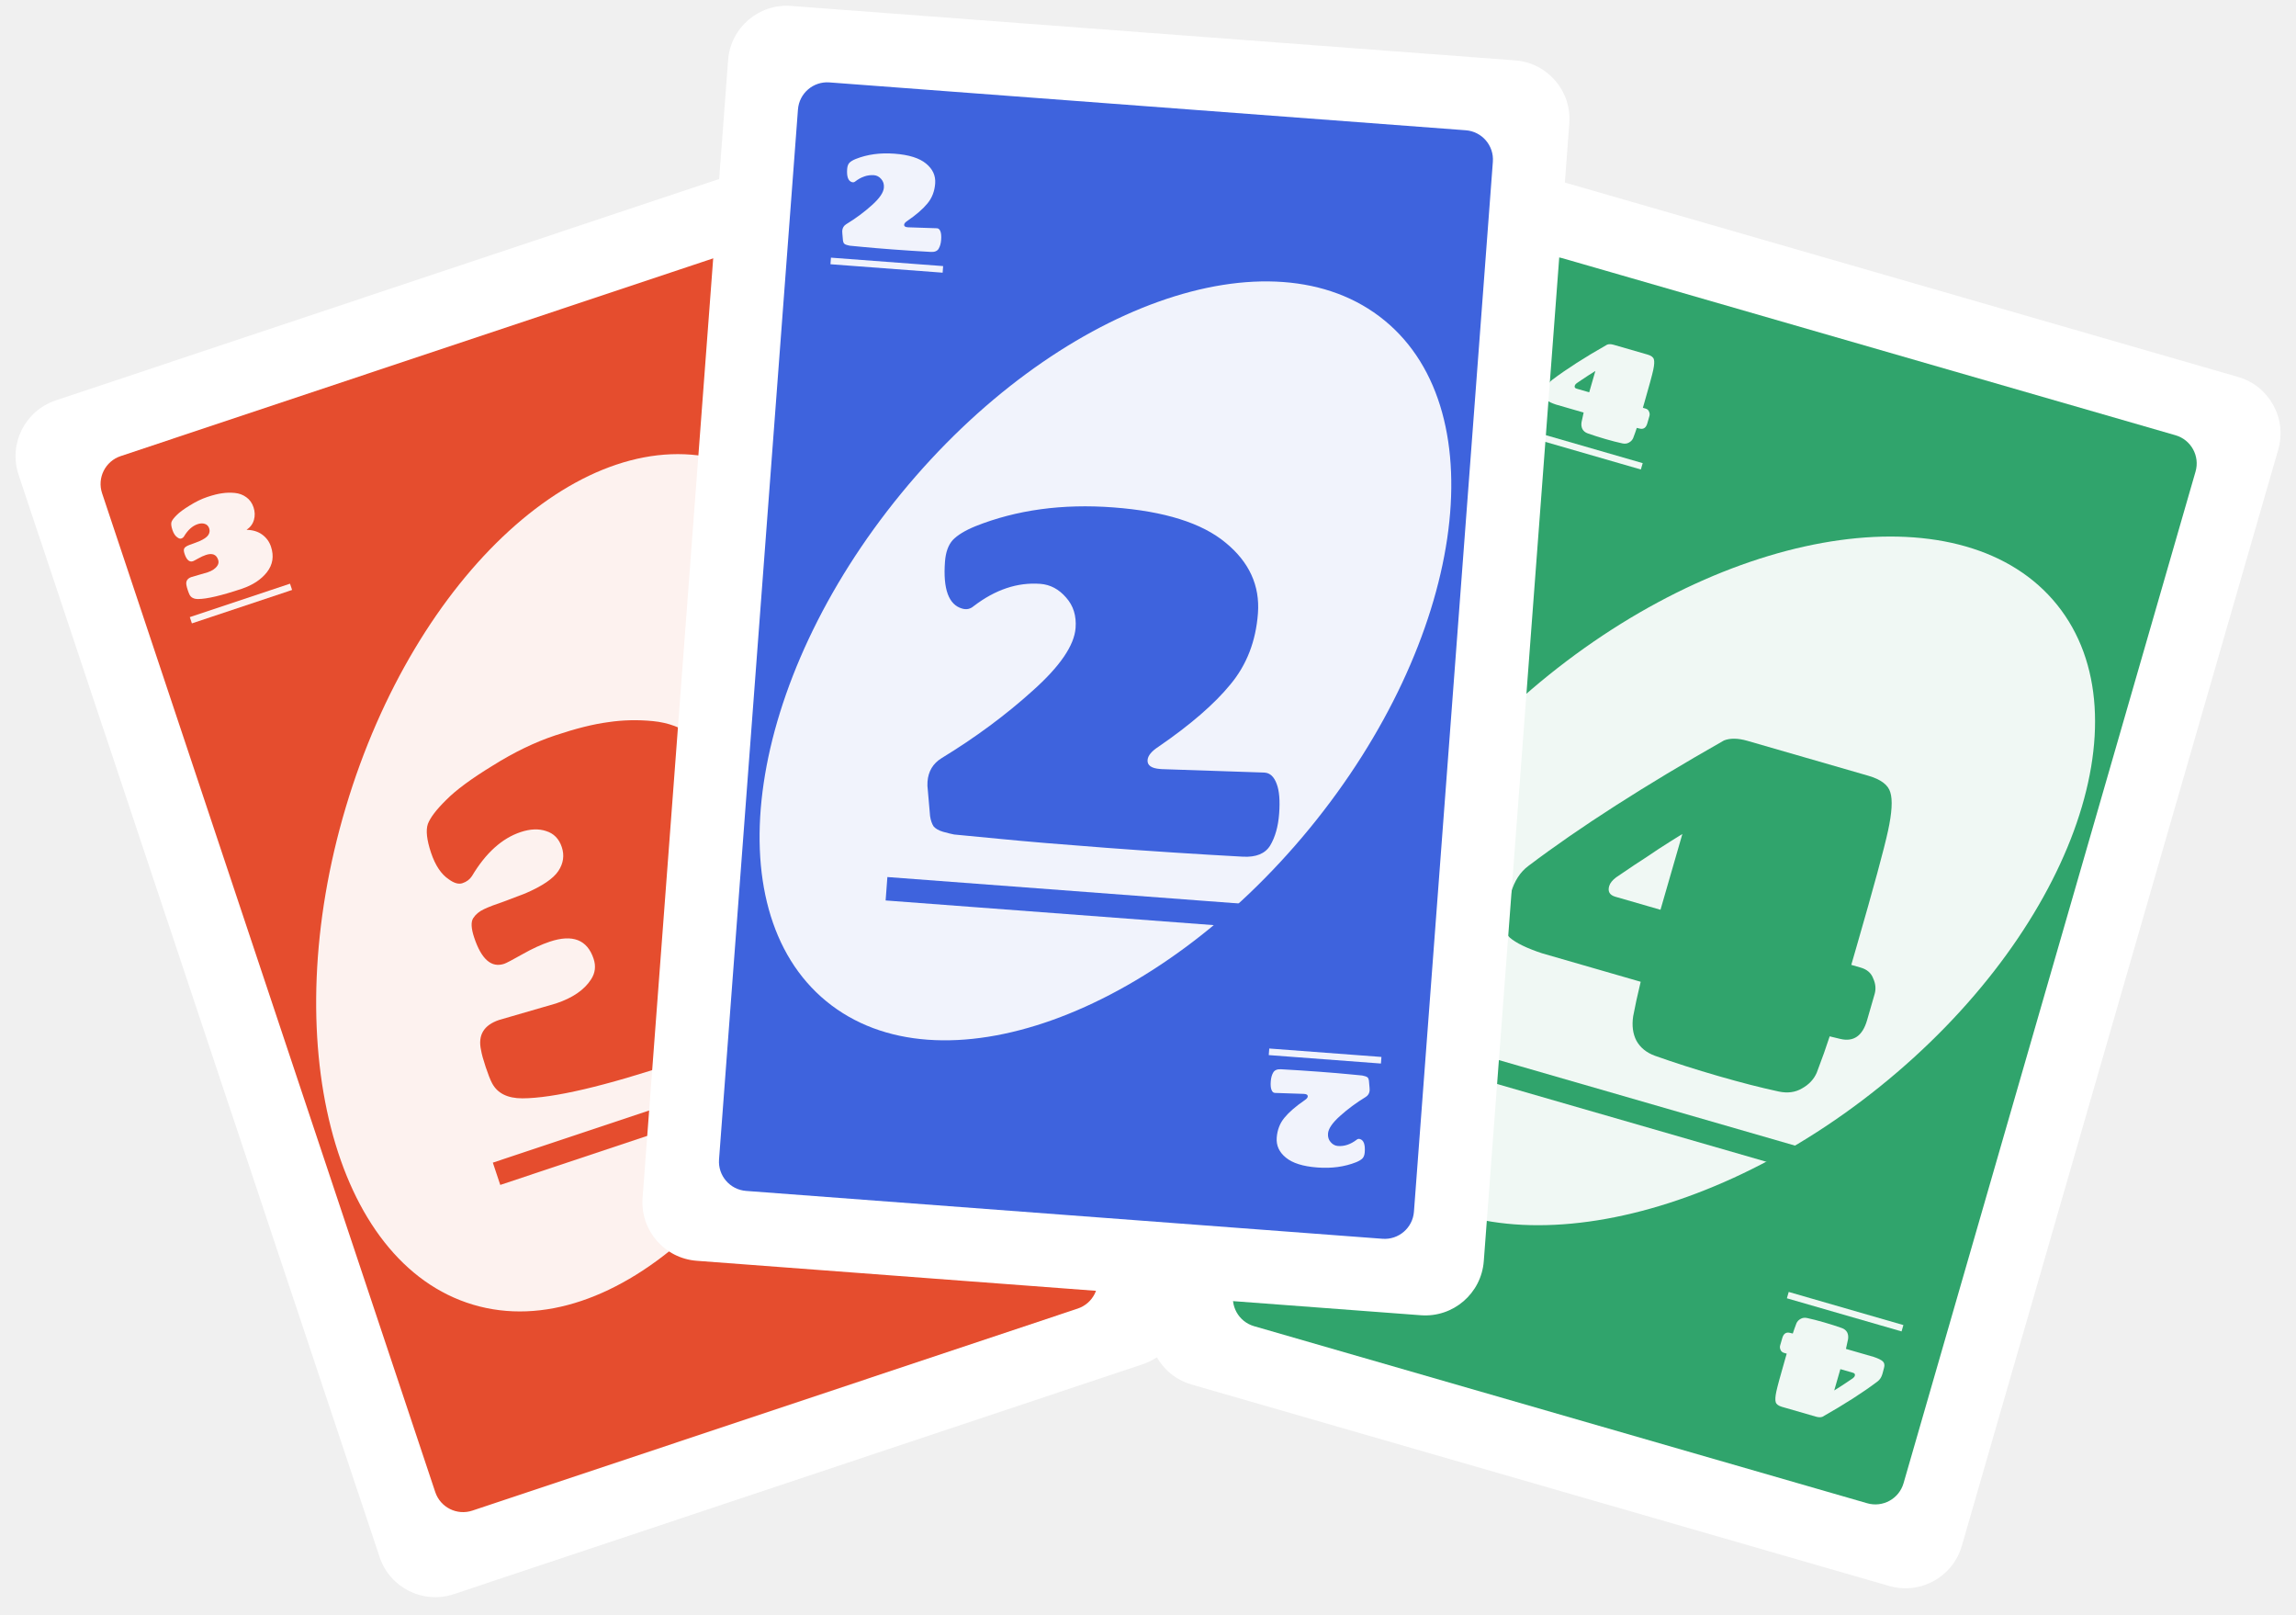
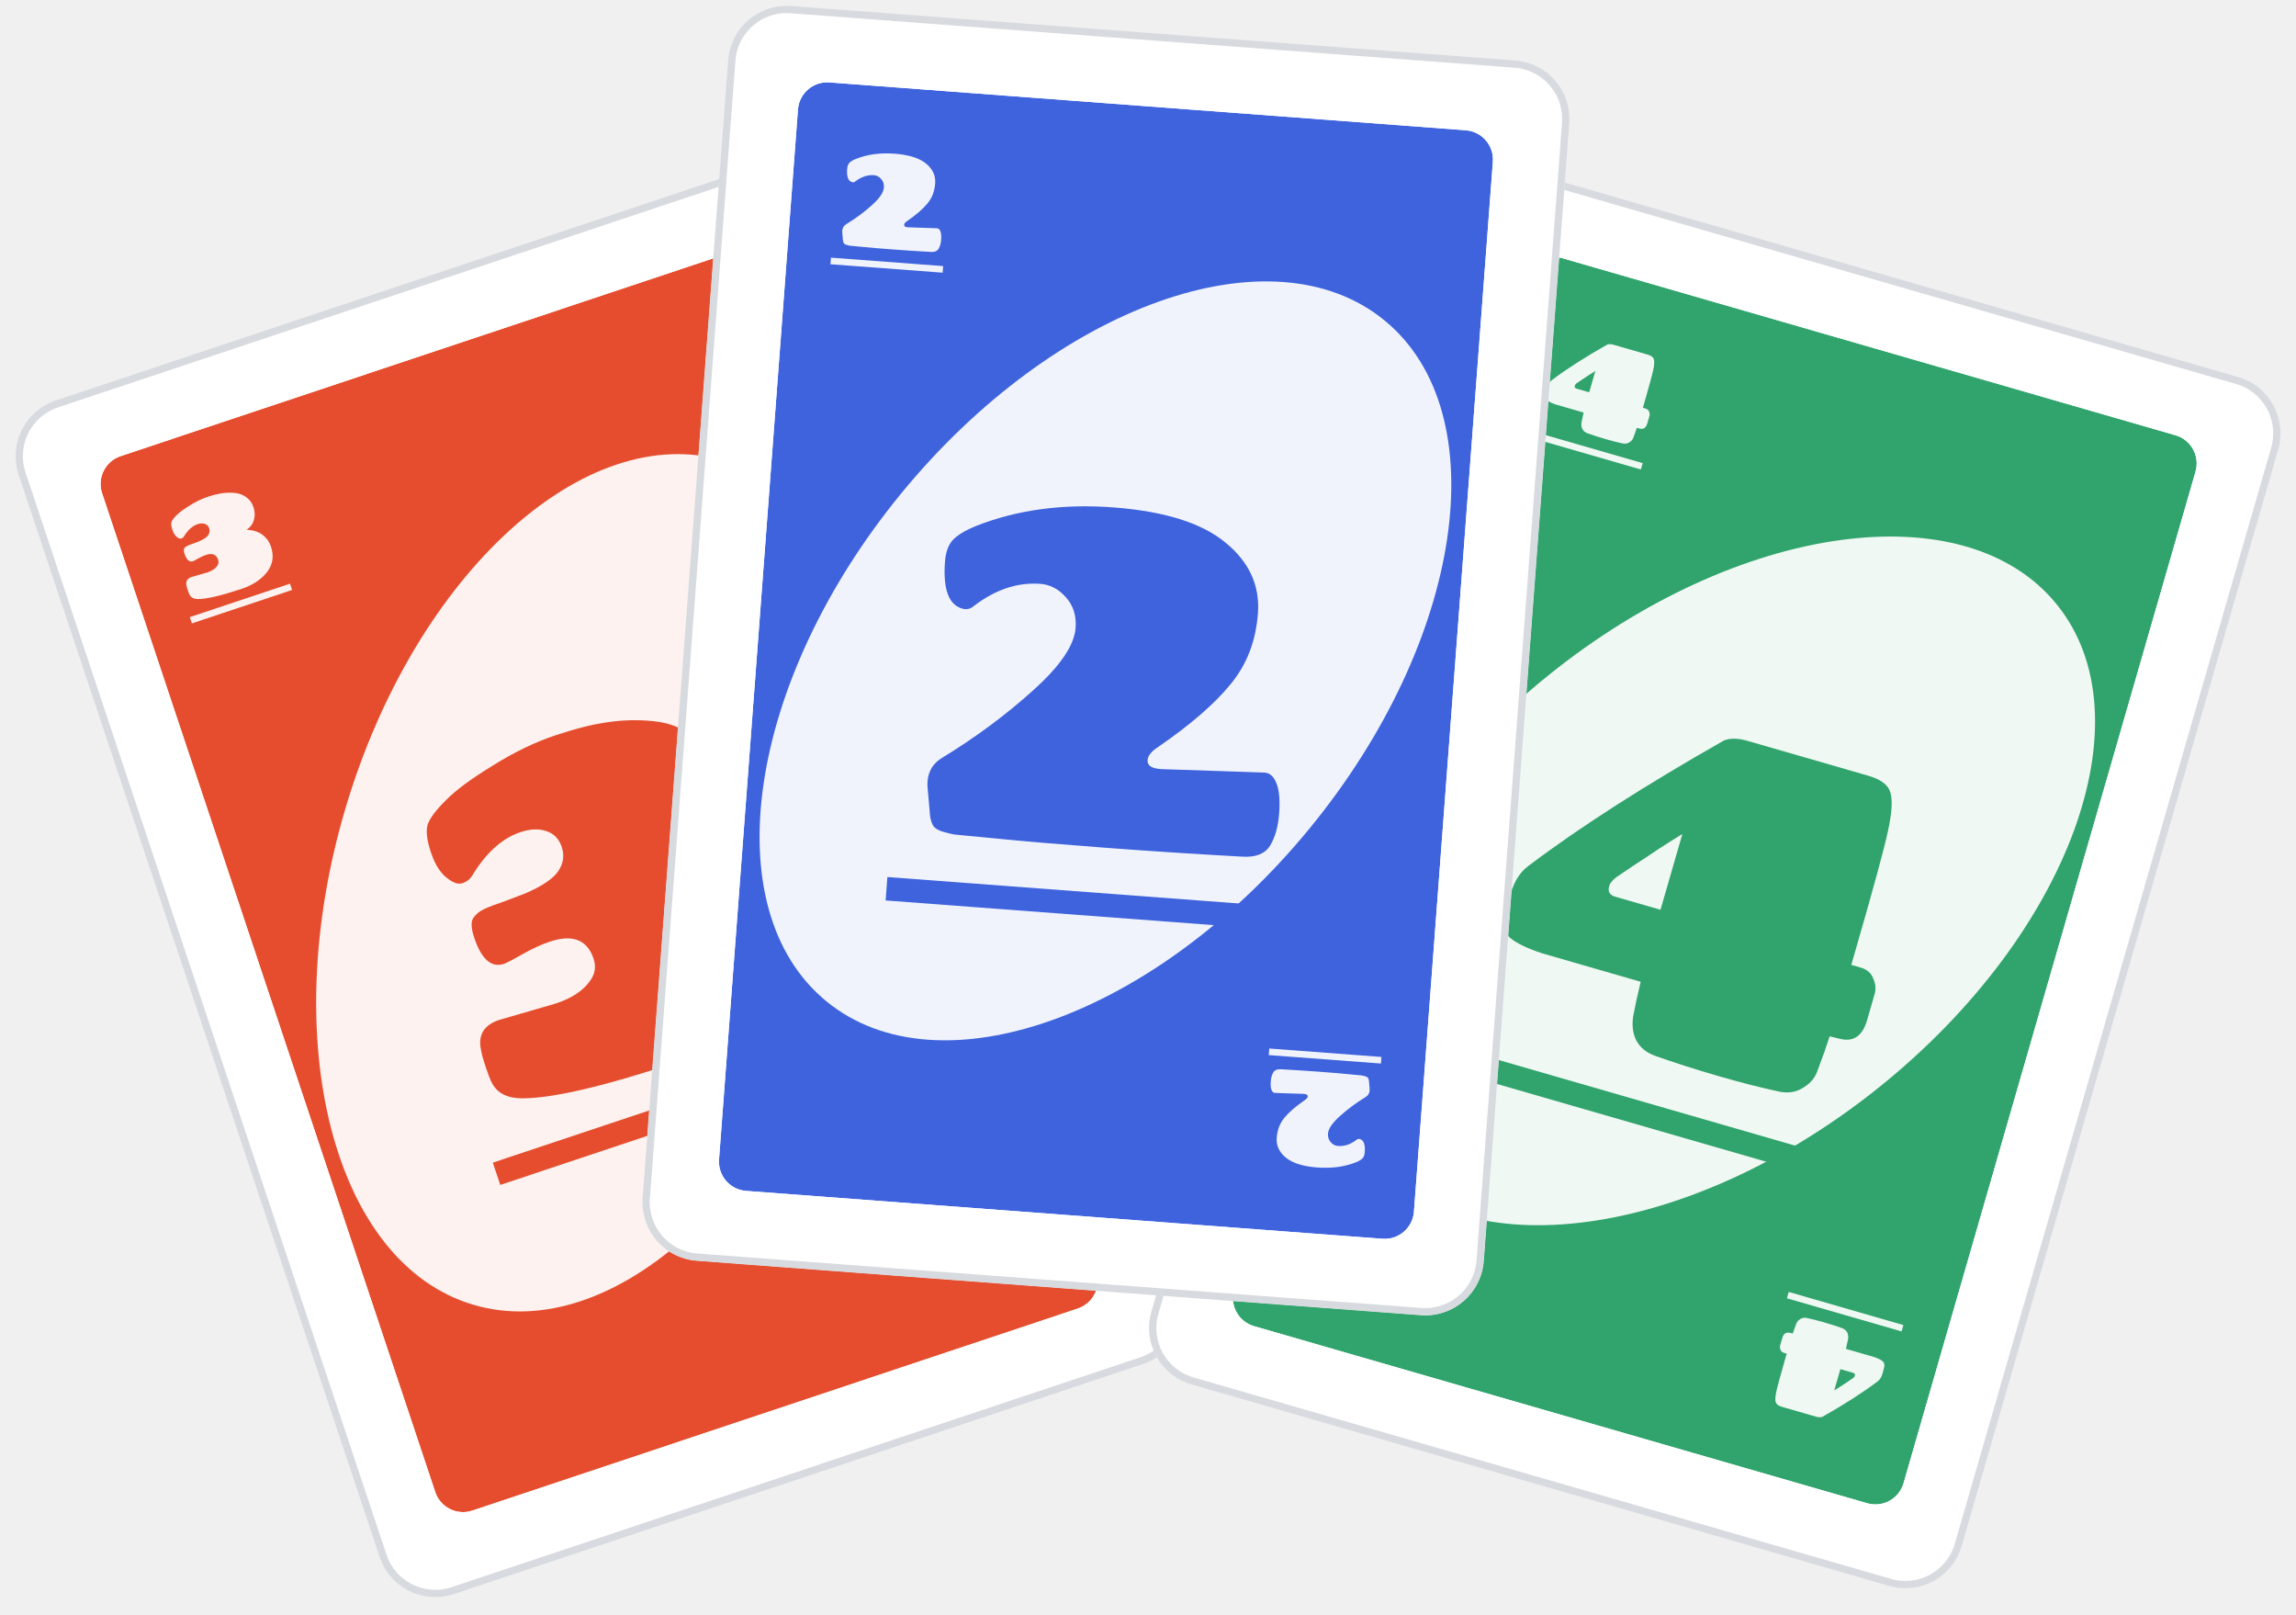
<svg xmlns="http://www.w3.org/2000/svg" width="626" height="440" viewBox="0 0 626 440" fill="none">
-   <g>
-     <path d="M202.999 46.483L15.178 109.15C6.795 111.947 2.267 121.009 5.064 129.391L103.496 424.404C106.292 432.786 115.355 437.314 123.737 434.517L311.558 371.85C319.941 369.053 324.469 359.991 321.672 351.609L223.24 56.596C220.444 48.214 211.381 43.686 202.999 46.483Z" fill="white" />
-     <g>
-       <path d="M197.946 69.253L32.891 124.324C28.699 125.722 26.435 130.254 27.834 134.445L118.669 406.691C120.068 410.882 124.599 413.146 128.79 411.748L293.845 356.676C298.036 355.278 300.3 350.747 298.902 346.556L208.066 74.31C206.668 70.119 202.137 67.855 197.946 69.253Z" fill="#E54D2E" />
-       <g>
-         <path d="M52.237 157.27L56.596 156.005C57.871 155.58 58.767 154.965 59.283 154.16C59.601 153.675 59.666 153.147 59.476 152.578C58.989 151.121 57.87 150.685 56.117 151.27C55.48 151.482 54.778 151.805 54.011 152.238C53.245 152.671 52.782 152.914 52.623 152.967C51.644 153.294 50.877 152.626 50.322 150.964C50.087 150.258 50.06 149.761 50.242 149.473C50.424 149.184 50.701 148.953 51.073 148.778C51.445 148.603 51.95 148.41 52.587 148.197C53.217 147.962 53.767 147.753 54.237 147.57C55.543 147.008 56.389 146.435 56.776 145.851C57.163 145.266 57.25 144.655 57.037 144.018C56.824 143.38 56.422 142.971 55.83 142.789C55.261 142.599 54.612 142.626 53.883 142.869C52.449 143.347 51.205 144.471 50.15 146.24C49.983 146.498 49.74 146.68 49.422 146.786C49.126 146.885 48.777 146.786 48.374 146.491C47.79 146.104 47.334 145.421 47.008 144.442C46.681 143.463 46.601 142.731 46.768 142.245C46.958 141.751 47.424 141.14 48.168 140.412C48.904 139.66 50.091 138.783 51.73 137.781C53.362 136.756 54.963 135.981 56.534 135.457C58.127 134.925 59.482 134.587 60.597 134.443C61.706 134.275 62.848 134.248 64.024 134.362C65.201 134.475 66.24 134.862 67.144 135.522C68.07 136.175 68.73 137.093 69.125 138.277C69.513 139.438 69.551 140.576 69.24 141.692C68.929 142.808 68.258 143.715 67.226 144.413C68.934 144.451 70.357 144.887 71.495 145.721C72.634 146.556 73.427 147.645 73.876 148.988C74.742 151.583 74.378 153.906 72.785 155.955C71.207 157.975 68.892 159.493 65.842 160.511C60.332 162.349 56.39 163.272 54.014 163.281C52.876 163.281 52.102 162.894 51.692 162.12C51.555 161.862 51.392 161.449 51.202 160.879C51.012 160.31 50.894 159.881 50.849 159.593C50.59 158.44 51.053 157.665 52.237 157.27Z" fill="white" fill-opacity="0.923" />
-         <path d="M51.75 168.211L79.07 159.095L79.639 160.803L52.32 169.918L51.75 168.211Z" fill="white" fill-opacity="0.923" />
-       </g>
-       <g>
-         <path d="M274.499 323.73L270.139 324.995C268.864 325.42 267.969 326.035 267.453 326.84C267.134 327.325 267.07 327.853 267.26 328.422C267.746 329.879 268.866 330.315 270.619 329.73C271.256 329.518 271.958 329.195 272.724 328.762C273.491 328.329 273.954 328.086 274.113 328.033C275.092 327.706 275.859 328.374 276.413 330.036C276.649 330.742 276.675 331.239 276.493 331.527C276.311 331.816 276.034 332.047 275.663 332.222C275.291 332.397 274.786 332.59 274.149 332.803C273.519 333.038 272.969 333.247 272.498 333.43C271.193 333.992 270.347 334.565 269.96 335.149C269.573 335.734 269.486 336.345 269.699 336.982C269.911 337.62 270.314 338.029 270.906 338.211C271.475 338.401 272.124 338.374 272.852 338.131C274.287 337.653 275.531 336.529 276.585 334.76C276.752 334.502 276.995 334.32 277.314 334.214C277.61 334.115 277.959 334.214 278.361 334.509C278.946 334.896 279.401 335.579 279.728 336.558C280.055 337.537 280.134 338.269 279.968 338.755C279.778 339.249 279.311 339.86 278.568 340.588C277.832 341.34 276.644 342.217 275.005 343.219C273.374 344.244 271.773 345.019 270.202 345.543C268.608 346.075 267.254 346.413 266.138 346.557C265.03 346.725 263.888 346.752 262.711 346.638C261.535 346.525 260.495 346.138 259.592 345.478C258.666 344.825 258.005 343.907 257.61 342.723C257.223 341.562 257.185 340.424 257.495 339.308C257.806 338.192 258.478 337.285 259.51 336.587C257.802 336.549 256.379 336.113 255.24 335.279C254.101 334.444 253.308 333.355 252.86 332.012C251.994 329.417 252.358 327.094 253.951 325.045C255.529 323.025 257.843 321.507 260.894 320.489C266.403 318.651 270.346 317.728 272.721 317.719C273.86 317.719 274.634 318.106 275.044 318.88C275.181 319.138 275.344 319.551 275.534 320.121C275.724 320.69 275.841 321.119 275.887 321.407C276.145 322.56 275.683 323.335 274.499 323.73Z" fill="white" fill-opacity="0.923" />
+   <g clip-path="url(#clip0_164_3986)">
+     <mask id="mask0_164_3986" style="mask-type:luminance" maskUnits="userSpaceOnUse" x="4" y="45" width="319" height="391">
+       <path d="M202.999 46.483L15.178 109.15C6.795 111.947 2.267 121.009 5.064 129.391L103.496 424.404C106.292 432.786 115.355 437.314 123.737 434.517L311.558 371.85C319.941 369.053 324.469 359.991 321.672 351.609L223.24 56.596C220.444 48.214 211.381 43.686 202.999 46.483Z" fill="white" />
+     </mask>
+     <g mask="url(#mask0_164_3986)">
+       <path d="M202.999 46.483L15.178 109.15C6.795 111.947 2.267 121.009 5.064 129.391L103.496 424.404C106.292 432.786 115.355 437.314 123.737 434.517L311.558 371.85C319.941 369.053 324.469 359.991 321.672 351.609L223.24 56.596C220.444 48.214 211.381 43.686 202.999 46.483Z" fill="white" />
+       <mask id="mask1_164_3986" style="mask-type:luminance" maskUnits="userSpaceOnUse" x="27" y="68" width="273" height="345">
+         <path d="M197.946 69.253L32.891 124.324C28.699 125.722 26.435 130.254 27.834 134.445L118.669 406.691C120.068 410.882 124.599 413.146 128.79 411.748L293.845 356.676C298.036 355.278 300.3 350.747 298.902 346.556L208.066 74.31C206.668 70.119 202.137 67.855 197.946 69.253Z" fill="white" />
+       </mask>
+       <g mask="url(#mask1_164_3986)">
+         <path d="M197.946 69.253L32.891 124.324C28.699 125.722 26.435 130.254 27.834 134.445L118.669 406.691C120.068 410.882 124.599 413.146 128.79 411.748L293.845 356.676C298.036 355.278 300.3 350.747 298.902 346.556L208.066 74.31C206.668 70.119 202.137 67.855 197.946 69.253Z" fill="#E54D2E" />
+         <path d="M52.237 157.27L56.596 156.006C57.871 155.58 58.767 154.965 59.283 154.161C59.601 153.675 59.666 153.147 59.476 152.578C58.989 151.121 57.87 150.685 56.117 151.27C55.48 151.483 54.778 151.805 54.011 152.238C53.245 152.671 52.782 152.914 52.623 152.967C51.644 153.294 50.877 152.626 50.322 150.964C50.087 150.258 50.06 149.761 50.242 149.473C50.424 149.184 50.701 148.953 51.073 148.778C51.445 148.604 51.95 148.41 52.587 148.197C53.217 147.962 53.767 147.753 54.237 147.571C55.543 147.009 56.389 146.435 56.776 145.851C57.163 145.266 57.25 144.655 57.037 144.018C56.824 143.38 56.422 142.971 55.83 142.789C55.261 142.599 54.612 142.626 53.883 142.869C52.449 143.348 51.205 144.471 50.15 146.24C49.983 146.498 49.74 146.68 49.422 146.786C49.126 146.885 48.777 146.787 48.374 146.491C47.79 146.104 47.334 145.421 47.008 144.442C46.681 143.463 46.601 142.731 46.768 142.245C46.958 141.752 47.424 141.14 48.168 140.412C48.904 139.66 50.091 138.783 51.73 137.781C53.362 136.756 54.963 135.981 56.534 135.457C58.127 134.925 59.482 134.587 60.597 134.443C61.706 134.275 62.848 134.249 64.024 134.362C65.201 134.476 66.24 134.862 67.144 135.522C68.07 136.175 68.73 137.093 69.125 138.277C69.513 139.438 69.551 140.576 69.24 141.692C68.929 142.808 68.258 143.715 67.226 144.413C68.934 144.451 70.357 144.887 71.495 145.721C72.634 146.556 73.427 147.645 73.876 148.988C74.742 151.583 74.378 153.906 72.785 155.955C71.207 157.975 68.892 159.493 65.842 160.511C60.332 162.349 56.39 163.273 54.014 163.281C52.876 163.281 52.102 162.894 51.692 162.12C51.555 161.862 51.392 161.449 51.202 160.88C51.012 160.31 50.894 159.882 50.849 159.593C50.59 158.44 51.053 157.665 52.237 157.27Z" fill="white" fill-opacity="0.923" />
+         <path d="M51.75 168.211L79.07 159.096L79.639 160.803L52.32 169.918L51.75 168.211Z" fill="white" fill-opacity="0.923" />
+         <path d="M274.499 323.73L270.139 324.995C268.864 325.42 267.969 326.035 267.453 326.84C267.134 327.326 267.07 327.853 267.26 328.422C267.746 329.879 268.866 330.315 270.619 329.73C271.256 329.518 271.958 329.195 272.724 328.762C273.491 328.329 273.954 328.086 274.113 328.033C275.092 327.706 275.859 328.374 276.413 330.036C276.649 330.742 276.675 331.239 276.493 331.527C276.311 331.816 276.034 332.047 275.663 332.222C275.291 332.397 274.786 332.59 274.149 332.803C273.519 333.039 272.969 333.247 272.498 333.43C271.193 333.992 270.347 334.565 269.96 335.149C269.573 335.734 269.486 336.345 269.699 336.982C269.911 337.62 270.314 338.03 270.906 338.212C271.475 338.401 272.124 338.374 272.852 338.131C274.287 337.653 275.531 336.529 276.585 334.76C276.752 334.502 276.995 334.32 277.314 334.214C277.61 334.115 277.959 334.214 278.361 334.51C278.946 334.896 279.401 335.579 279.728 336.558C280.055 337.537 280.134 338.27 279.968 338.755C279.778 339.249 279.311 339.86 278.568 340.589C277.832 341.34 276.644 342.217 275.005 343.219C273.374 344.244 271.773 345.019 270.202 345.543C268.608 346.075 267.254 346.413 266.138 346.558C265.03 346.725 263.888 346.752 262.711 346.638C261.535 346.525 260.495 346.138 259.592 345.478C258.666 344.825 258.005 343.907 257.61 342.723C257.223 341.562 257.185 340.424 257.495 339.308C257.806 338.193 258.478 337.285 259.51 336.587C257.802 336.549 256.379 336.113 255.24 335.279C254.101 334.444 253.308 333.356 252.86 332.012C251.994 329.417 252.358 327.094 253.951 325.045C255.529 323.026 257.843 321.507 260.894 320.489C266.403 318.651 270.346 317.728 272.721 317.719C273.86 317.719 274.634 318.106 275.044 318.88C275.181 319.138 275.344 319.552 275.534 320.121C275.724 320.69 275.841 321.119 275.887 321.407C276.145 322.561 275.683 323.335 274.499 323.73Z" fill="white" fill-opacity="0.923" />
        <path d="M274.985 312.789L247.666 321.905L247.096 320.197L274.416 311.082L274.985 312.789Z" fill="white" fill-opacity="0.923" />
-       </g>
-       <path d="M128.969 355.615C167.074 366.982 213.322 324.712 232.266 261.203C251.21 197.694 235.677 136.995 197.571 125.629C159.466 114.262 113.218 156.532 94.274 220.041C75.33 283.55 90.863 344.249 128.969 355.615Z" fill="white" fill-opacity="0.923" />
-       <g>
+         <path d="M128.968 355.616C167.074 366.983 213.322 324.713 232.266 261.204C251.21 197.695 235.677 136.996 197.571 125.63C159.466 114.263 113.218 156.533 94.274 220.042C75.33 283.551 90.863 344.25 128.968 355.616Z" fill="white" fill-opacity="0.923" />
        <path d="M136.101 278.006L151.603 273.509C156.136 271.996 159.319 269.809 161.153 266.949C162.286 265.221 162.515 263.346 161.84 261.322C160.111 256.141 156.131 254.591 149.898 256.671C147.631 257.427 145.135 258.574 142.41 260.113C139.685 261.652 138.04 262.516 137.473 262.705C133.992 263.867 131.266 261.493 129.294 255.584C128.457 253.074 128.362 251.307 129.01 250.281C129.657 249.256 130.642 248.432 131.964 247.811C133.286 247.19 135.08 246.502 137.347 245.745C139.586 244.908 141.542 244.166 143.215 243.517C147.856 241.519 150.864 239.481 152.24 237.403C153.615 235.325 153.925 233.152 153.169 230.886C152.413 228.619 150.982 227.162 148.877 226.515C146.853 225.841 144.546 225.936 141.956 226.801C136.856 228.502 132.432 232.497 128.683 238.786C128.089 239.703 127.226 240.351 126.093 240.729C125.04 241.081 123.799 240.73 122.368 239.678C120.29 238.302 118.67 235.874 117.509 232.394C116.348 228.913 116.064 226.309 116.657 224.582C117.331 222.828 118.99 220.655 121.634 218.063C124.25 215.391 128.473 212.273 134.3 208.71C140.101 205.065 145.794 202.311 151.379 200.447C157.045 198.557 161.862 197.355 165.829 196.841C169.768 196.246 173.829 196.15 178.012 196.554C182.195 196.958 185.892 198.333 189.104 200.679C192.397 202.999 194.745 206.264 196.15 210.473C197.527 214.601 197.663 218.649 196.558 222.616C195.453 226.583 193.066 229.808 189.396 232.292C195.468 232.425 200.528 233.975 204.577 236.943C208.625 239.91 211.446 243.781 213.04 248.557C216.119 257.785 214.826 266.043 209.161 273.33C203.55 280.51 195.321 285.909 184.475 289.528C164.886 296.064 150.868 299.347 142.422 299.376C138.374 299.377 135.621 298.002 134.163 295.25C133.677 294.332 133.097 292.862 132.421 290.838C131.746 288.815 131.327 287.29 131.165 286.265C130.247 282.163 131.892 279.41 136.101 278.006Z" fill="#E54D2E" />
        <path d="M134.372 316.905L231.508 284.495L233.533 290.566L136.397 322.976L134.372 316.905Z" fill="#E54D2E" />
      </g>
    </g>
-   </g>
-   <g>
-     <path d="M610.221 102.749L419.991 47.827C411.501 45.376 402.632 50.271 400.181 58.761L313.914 357.557C311.463 366.047 316.358 374.916 324.848 377.367L515.078 432.29C523.568 434.741 532.437 429.845 534.889 421.356L621.155 122.56C623.606 114.07 618.711 105.2 610.221 102.749Z" fill="white" />
-     <g>
-       <path d="M593.144 118.636L425.972 70.371C421.727 69.145 417.292 71.593 416.067 75.838L336.457 351.576C335.232 355.82 337.679 360.255 341.924 361.481L509.096 409.746C513.341 410.971 517.776 408.524 519.001 404.279L598.611 128.541C599.837 124.296 597.389 119.861 593.144 118.636Z" fill="#30A46C" />
-       <g>
-         <path d="M447.074 116.827L446.269 116.632C446.019 117.409 445.689 118.338 445.277 119.418C445.055 119.929 444.676 120.331 444.141 120.627C443.629 120.928 443.032 121.006 442.35 120.859C441.009 120.572 439.474 120.178 437.745 119.679C436.016 119.18 434.392 118.661 432.874 118.123C432.218 117.884 431.743 117.497 431.448 116.962C431.175 116.434 431.093 115.81 431.201 115.092C431.331 114.38 431.523 113.499 431.777 112.448L424.202 110.261C423.039 109.875 422.218 109.476 421.738 109.062C421.287 108.633 421.172 108.037 421.392 107.276L421.826 105.641C422.093 104.718 422.543 104.024 423.177 103.558C427.075 100.611 432.072 97.408 438.167 93.947C438.646 93.76 439.243 93.77 439.957 93.976L449.227 96.653C450.195 96.932 450.759 97.357 450.919 97.928C451.102 98.505 451.044 99.488 450.743 100.875C450.449 102.239 449.643 105.204 448.325 109.769L447.926 111.153L448.652 111.362C449.136 111.502 449.455 111.782 449.609 112.201C449.792 112.603 449.828 113.001 449.714 113.393L449.135 115.399C448.789 116.598 448.102 117.074 447.074 116.827ZM429.359 105.118C429.239 105.533 429.398 105.803 429.836 105.93L433.295 106.929L434.973 101.118C434.365 101.492 433.754 101.878 433.14 102.275C432.549 102.679 431.931 103.087 431.287 103.501C430.666 103.921 430.2 104.236 429.89 104.447C429.603 104.663 429.426 104.887 429.359 105.118Z" fill="white" fill-opacity="0.923" />
-         <path d="M416.612 117.212L447.879 126.24L447.38 127.969L416.113 118.942L416.612 117.212Z" fill="white" fill-opacity="0.923" />
-       </g>
-       <g>
-         <path d="M487.995 363.289L488.801 363.484C489.05 362.707 489.381 361.778 489.792 360.698C490.015 360.188 490.393 359.785 490.928 359.49C491.44 359.188 492.037 359.111 492.719 359.257C494.06 359.545 495.595 359.938 497.324 360.437C499.054 360.937 500.678 361.455 502.196 361.994C502.851 362.233 503.326 362.62 503.622 363.155C503.894 363.683 503.976 364.306 503.869 365.025C503.738 365.736 503.546 366.618 503.293 367.669L510.867 369.855C512.03 370.241 512.851 370.641 513.332 371.054C513.782 371.484 513.897 372.079 513.678 372.84L513.243 374.476C512.977 375.398 512.526 376.092 511.892 376.559C507.994 379.505 502.997 382.709 496.902 386.17C496.423 386.356 495.827 386.347 495.112 386.14L485.843 383.464C484.874 383.184 484.31 382.759 484.15 382.188C483.967 381.611 484.026 380.629 484.326 379.242C484.62 377.878 485.426 374.913 486.744 370.347L487.144 368.964L486.417 368.754C485.933 368.614 485.614 368.335 485.46 367.916C485.277 367.513 485.242 367.116 485.355 366.724L485.934 364.718C486.28 363.519 486.967 363.043 487.995 363.289ZM505.71 374.999C505.83 374.584 505.671 374.313 505.233 374.186L501.774 373.188L500.097 378.999C500.704 378.624 501.315 378.239 501.929 377.842C502.521 377.438 503.138 377.029 503.782 376.615C504.403 376.195 504.869 375.88 505.179 375.67C505.467 375.453 505.644 375.229 505.71 374.999Z" fill="white" fill-opacity="0.923" />
-         <path d="M518.457 362.904L487.19 353.877L487.69 352.147L518.957 361.175L518.457 362.904Z" fill="white" fill-opacity="0.923" />
-       </g>
-       <path d="M373.91 315.354C398.846 346.328 460.91 337.748 512.535 296.189C564.159 254.63 585.795 195.829 560.86 164.854C535.924 133.88 473.86 142.46 422.235 184.019C370.611 225.578 348.975 284.379 373.91 315.354Z" fill="white" fill-opacity="0.923" />
-       <g>
-         <path d="M501.722 283.173L498.858 282.479C497.971 285.243 496.796 288.545 495.332 292.386C494.541 294.201 493.195 295.633 491.293 296.682C489.474 297.756 487.351 298.031 484.926 297.509C480.158 296.488 474.7 295.089 468.551 293.314C462.402 291.539 456.629 289.694 451.231 287.78C448.9 286.93 447.21 285.554 446.161 283.652C445.193 281.774 444.9 279.558 445.282 277.004C445.747 274.473 446.429 271.339 447.33 267.603L420.398 259.827C416.265 258.456 413.344 257.035 411.637 255.565C410.035 254.037 409.625 251.92 410.406 249.215L411.952 243.399C412.899 240.12 414.5 237.651 416.755 235.993C430.615 225.517 448.381 214.126 470.053 201.82C471.755 201.157 473.876 201.192 476.418 201.926L509.376 211.441C512.819 212.435 514.825 213.947 515.394 215.977C516.044 218.03 515.835 221.522 514.767 226.454C513.722 231.304 510.856 241.845 506.169 258.078L504.749 262.997L507.332 263.743C509.053 264.24 510.188 265.233 510.734 266.723C511.387 268.155 511.512 269.568 511.109 270.962L509.05 278.095C507.819 282.358 505.377 284.051 501.722 283.173ZM438.735 241.54C438.309 243.015 438.874 243.978 440.432 244.428L452.73 247.978L458.695 227.318C456.534 228.648 454.362 230.02 452.178 231.432C450.076 232.868 447.88 234.321 445.59 235.792C443.382 237.286 441.726 238.407 440.623 239.154C439.601 239.924 438.971 240.72 438.735 241.54Z" fill="#30A46C" />
+     <path d="M203.315 47.431L15.494 110.099C7.636 112.72 3.391 121.216 6.013 129.075L104.444 424.087C107.066 431.946 115.562 436.191 123.421 433.569L311.242 370.902C319.1 368.28 323.345 359.784 320.723 351.925L222.292 56.913C219.67 49.054 211.174 44.809 203.315 47.431Z" stroke="#D7DBDF" stroke-width="2" />
+     <mask id="mask2_164_3986" style="mask-type:luminance" maskUnits="userSpaceOnUse" x="313" y="47" width="309" height="386">
+       <path d="M610.221 102.749L419.991 47.827C411.501 45.376 402.632 50.271 400.181 58.761L313.914 357.557C311.463 366.047 316.358 374.916 324.848 377.367L515.078 432.29C523.568 434.741 532.437 429.845 534.889 421.356L621.155 122.56C623.606 114.07 618.711 105.2 610.221 102.749Z" fill="white" />
+     </mask>
+     <g mask="url(#mask2_164_3986)">
+       <path d="M610.221 102.749L419.991 47.827C411.501 45.376 402.632 50.271 400.181 58.761L313.914 357.557C311.463 366.047 316.358 374.916 324.848 377.367L515.078 432.29C523.568 434.741 532.437 429.845 534.889 421.356L621.155 122.56C623.606 114.07 618.711 105.2 610.221 102.749Z" fill="white" />
+       <mask id="mask3_164_3986" style="mask-type:luminance" maskUnits="userSpaceOnUse" x="336" y="70" width="263" height="341">
+         <path d="M593.144 118.636L425.972 70.371C421.727 69.145 417.292 71.593 416.067 75.838L336.457 351.576C335.232 355.821 337.68 360.255 341.924 361.481L509.096 409.746C513.341 410.971 517.776 408.524 519.002 404.279L598.611 128.541C599.837 124.296 597.389 119.862 593.144 118.636Z" fill="white" />
+       </mask>
+       <g mask="url(#mask3_164_3986)">
+         <path d="M593.144 118.636L425.972 70.371C421.727 69.145 417.292 71.593 416.067 75.838L336.457 351.576C335.232 355.821 337.679 360.255 341.924 361.481L509.096 409.746C513.341 410.971 517.776 408.524 519.001 404.279L598.611 128.541C599.837 124.296 597.389 119.862 593.144 118.636Z" fill="#30A46C" />
+         <path d="M447.074 116.827L446.269 116.632C446.019 117.409 445.689 118.338 445.277 119.418C445.055 119.929 444.676 120.331 444.141 120.627C443.629 120.929 443.032 121.006 442.35 120.859C441.009 120.572 439.474 120.179 437.745 119.679C436.016 119.18 434.392 118.661 432.874 118.123C432.218 117.884 431.743 117.497 431.448 116.962C431.175 116.434 431.093 115.81 431.201 115.092C431.331 114.38 431.523 113.499 431.777 112.448L424.202 110.261C423.039 109.875 422.218 109.476 421.738 109.063C421.287 108.633 421.172 108.037 421.392 107.276L421.826 105.641C422.093 104.719 422.543 104.024 423.177 103.558C427.075 100.612 432.072 97.408 438.167 93.947C438.646 93.76 439.243 93.77 439.957 93.976L449.227 96.653C450.195 96.932 450.759 97.357 450.919 97.928C451.102 98.506 451.044 99.488 450.743 100.875C450.449 102.239 449.643 105.204 448.325 109.769L447.926 111.153L448.652 111.362C449.136 111.502 449.455 111.782 449.609 112.201C449.792 112.603 449.828 113.001 449.714 113.393L449.135 115.399C448.789 116.598 448.102 117.074 447.074 116.827ZM429.359 105.118C429.239 105.533 429.398 105.804 429.836 105.93L433.295 106.929L434.973 101.118C434.365 101.492 433.754 101.878 433.14 102.275C432.549 102.679 431.931 103.088 431.287 103.501C430.666 103.921 430.2 104.237 429.89 104.447C429.603 104.664 429.426 104.887 429.359 105.118Z" fill="white" fill-opacity="0.923" />
+         <path d="M416.612 117.213L447.879 126.24L447.38 127.969L416.113 118.942L416.612 117.213Z" fill="white" fill-opacity="0.923" />
+         <path d="M487.995 363.29L488.801 363.485C489.05 362.707 489.381 361.779 489.792 360.698C490.015 360.188 490.393 359.785 490.928 359.49C491.44 359.188 492.037 359.111 492.719 359.258C494.06 359.545 495.595 359.938 497.324 360.437C499.054 360.937 500.678 361.455 502.196 361.994C502.851 362.233 503.326 362.62 503.622 363.155C503.894 363.683 503.976 364.306 503.869 365.025C503.738 365.736 503.546 366.618 503.293 367.669L510.867 369.856C512.03 370.241 512.851 370.641 513.332 371.054C513.782 371.484 513.897 372.079 513.678 372.84L513.243 374.476C512.977 375.398 512.526 376.093 511.892 376.559C507.994 379.505 502.997 382.709 496.902 386.17C496.423 386.357 495.827 386.347 495.112 386.14L485.843 383.464C484.874 383.184 484.31 382.759 484.15 382.189C483.967 381.611 484.026 380.629 484.326 379.242C484.62 377.878 485.426 374.913 486.744 370.348L487.144 368.964L486.417 368.754C485.933 368.615 485.614 368.335 485.46 367.916C485.277 367.513 485.242 367.116 485.355 366.724L485.934 364.718C486.28 363.519 486.967 363.043 487.995 363.29ZM505.71 374.999C505.83 374.584 505.671 374.313 505.233 374.187L501.774 373.188L500.097 378.999C500.704 378.625 501.315 378.239 501.929 377.842C502.521 377.438 503.138 377.029 503.782 376.616C504.403 376.195 504.869 375.88 505.179 375.67C505.467 375.453 505.644 375.23 505.71 374.999Z" fill="white" fill-opacity="0.923" />
+         <path d="M518.457 362.904L487.19 353.877L487.69 352.148L518.957 361.175L518.457 362.904Z" fill="white" fill-opacity="0.923" />
+         <path d="M373.91 315.354C398.846 346.328 460.91 337.748 512.535 296.189C564.159 254.63 585.795 195.829 560.859 164.854C535.924 133.88 473.86 142.46 422.235 184.019C370.611 225.578 348.975 284.379 373.91 315.354Z" fill="white" fill-opacity="0.923" />
+         <path d="M501.722 283.173L498.858 282.48C497.971 285.243 496.796 288.546 495.332 292.386C494.541 294.201 493.195 295.633 491.293 296.683C489.474 297.756 487.351 298.031 484.926 297.509C480.158 296.488 474.7 295.089 468.551 293.314C462.402 291.539 456.629 289.694 451.231 287.781C448.9 286.93 447.21 285.554 446.161 283.652C445.193 281.774 444.9 279.558 445.282 277.004C445.747 274.473 446.429 271.34 447.33 267.603L420.398 259.827C416.265 258.456 413.344 257.036 411.637 255.566C410.035 254.038 409.625 251.921 410.406 249.215L411.952 243.4C412.899 240.12 414.5 237.652 416.755 235.993C430.615 225.518 448.381 214.127 470.053 201.821C471.755 201.157 473.876 201.192 476.418 201.926L509.376 211.441C512.819 212.436 514.825 213.947 515.394 215.977C516.044 218.03 515.835 221.522 514.767 226.454C513.722 231.304 510.856 241.845 506.169 258.078L504.749 262.997L507.332 263.743C509.053 264.24 510.188 265.234 510.734 266.724C511.387 268.156 511.512 269.568 511.109 270.962L509.05 278.095C507.819 282.358 505.377 284.051 501.722 283.173ZM438.735 241.54C438.309 243.016 438.874 243.978 440.432 244.428L452.73 247.979L458.695 227.318C456.534 228.649 454.362 230.02 452.178 231.432C450.076 232.868 447.88 234.321 445.59 235.792C443.382 237.286 441.726 238.407 440.623 239.154C439.601 239.925 438.971 240.72 438.735 241.54Z" fill="#30A46C" />
        <path d="M393.412 284.543L504.583 316.64L502.808 322.789L391.636 290.692L393.412 284.543Z" fill="#30A46C" />
      </g>
    </g>
-   </g>
-   <g>
-     <path d="M413.114 16.463L215.671 1.619C206.859 0.956 199.179 7.562 198.516 16.374L175.199 326.499C174.537 335.31 181.143 342.991 189.955 343.653L387.397 358.498C396.209 359.161 403.889 352.554 404.552 343.743L427.869 33.618C428.532 24.806 421.925 17.126 413.114 16.463Z" fill="white" />
-     <g>
-       <path d="M399.649 35.508L226.138 22.462C221.733 22.131 217.892 25.434 217.561 29.84L196.044 316.032C195.712 320.438 199.015 324.278 203.421 324.609L376.932 337.655C381.337 337.986 385.178 334.683 385.509 330.277L407.026 44.085C407.358 39.679 404.055 35.839 399.649 35.508Z" fill="#3E63DD" />
-       <g>
-         <path d="M229.833 65.564L229.658 63.566C229.627 63.347 229.619 63.13 229.635 62.914C229.695 62.124 230.053 61.525 230.709 61.117C233.307 59.532 235.639 57.806 237.705 55.939C239.795 54.075 240.89 52.472 240.991 51.132C241.061 50.199 240.818 49.422 240.263 48.803C239.71 48.16 239.05 47.809 238.284 47.752C236.537 47.62 234.834 48.19 233.174 49.462C232.916 49.683 232.623 49.745 232.293 49.648C231.256 49.353 230.817 48.153 230.976 46.047C231.03 45.329 231.227 44.778 231.569 44.395C231.935 44.013 232.515 43.66 233.31 43.334C236.461 42.079 239.987 41.598 243.887 41.892C247.812 42.187 250.681 43.088 252.493 44.596C254.307 46.08 255.134 47.888 254.973 50.017C254.813 52.148 254.111 53.96 252.868 55.455C251.648 56.952 249.807 58.546 247.346 60.238C246.814 60.584 246.536 60.924 246.511 61.259C246.48 61.666 246.8 61.894 247.47 61.944C247.518 61.948 247.566 61.952 247.614 61.955L255.428 62.218C255.452 62.22 255.476 62.221 255.5 62.223C255.907 62.254 256.21 62.541 256.41 63.086C256.611 63.606 256.674 64.369 256.599 65.375C256.525 66.356 256.295 67.169 255.91 67.814C255.526 68.435 254.831 68.719 253.824 68.668C250.277 68.473 246.78 68.246 243.333 67.987C239.911 67.73 237.173 67.5 235.118 67.297C233.063 67.095 231.916 66.985 231.677 66.967C231.464 66.926 231.18 66.857 230.826 66.758C230.497 66.661 230.254 66.523 230.099 66.343C229.97 66.14 229.881 65.881 229.833 65.564Z" fill="white" fill-opacity="0.923" />
-         <path d="M226.558 70.228L257.144 72.528L257.009 74.323L226.423 72.023L226.558 70.228Z" fill="white" fill-opacity="0.923" />
-       </g>
-       <g>
-         <path d="M373.236 294.552L373.411 296.551C373.443 296.77 373.45 296.987 373.434 297.203C373.375 297.992 373.017 298.591 372.36 298.999C369.762 300.585 367.43 302.311 365.364 304.177C363.275 306.042 362.18 307.644 362.079 308.984C362.009 309.918 362.251 310.694 362.806 311.314C363.36 311.957 364.019 312.307 364.785 312.365C366.532 312.496 368.236 311.926 369.896 310.655C370.153 310.434 370.446 310.372 370.776 310.469C371.813 310.763 372.252 311.964 372.094 314.07C372.04 314.788 371.842 315.338 371.5 315.722C371.135 316.103 370.554 316.457 369.76 316.782C366.609 318.038 363.083 318.519 359.182 318.225C355.257 317.93 352.388 317.029 350.576 315.52C348.763 314.036 347.936 312.229 348.096 310.099C348.256 307.969 348.958 306.157 350.201 304.662C351.421 303.165 353.262 301.571 355.724 299.878C356.255 299.533 356.533 299.193 356.559 298.858C356.589 298.451 356.269 298.223 355.599 298.172C355.551 298.169 355.503 298.165 355.456 298.161L347.641 297.899C347.617 297.897 347.593 297.895 347.57 297.893C347.163 297.863 346.859 297.575 346.66 297.031C346.458 296.51 346.395 295.747 346.471 294.742C346.544 293.761 346.774 292.948 347.16 292.303C347.543 291.682 348.238 291.397 349.245 291.449C352.793 291.643 356.29 291.87 359.736 292.129C363.158 292.387 365.897 292.617 367.951 292.819C370.006 293.022 371.153 293.132 371.392 293.15C371.606 293.19 371.889 293.26 372.243 293.359C372.573 293.455 372.815 293.594 372.97 293.774C373.099 293.976 373.188 294.236 373.236 294.552Z" fill="white" fill-opacity="0.923" />
+     <path d="M609.944 103.71L419.713 48.788C411.754 46.49 403.439 51.079 401.141 59.038L314.874 357.834C312.577 365.794 317.166 374.109 325.125 376.407L515.355 431.329C523.314 433.627 531.63 429.037 533.927 421.078L620.194 122.282C622.492 114.323 617.903 106.008 609.944 103.71Z" stroke="#D7DBDF" stroke-width="2" />
+     <mask id="mask4_164_3986" style="mask-type:luminance" maskUnits="userSpaceOnUse" x="175" y="1" width="253" height="358">
+       <path d="M413.114 16.463L215.671 1.619C206.859 0.956 199.179 7.562 198.516 16.374L175.199 326.499C174.537 335.31 181.143 342.991 189.955 343.653L387.397 358.498C396.209 359.161 403.889 352.554 404.552 343.743L427.869 33.618C428.532 24.806 421.925 17.126 413.114 16.463Z" fill="white" />
+     </mask>
+     <g mask="url(#mask4_164_3986)">
+       <path d="M413.114 16.463L215.671 1.619C206.859 0.956 199.179 7.562 198.516 16.374L175.199 326.499C174.537 335.31 181.143 342.991 189.955 343.653L387.397 358.498C396.209 359.161 403.889 352.554 404.552 343.743L427.869 33.618C428.532 24.806 421.925 17.126 413.114 16.463Z" fill="white" />
+       <mask id="mask5_164_3986" style="mask-type:luminance" maskUnits="userSpaceOnUse" x="196" y="22" width="212" height="316">
+         <path d="M399.649 35.507L226.138 22.462C221.733 22.131 217.892 25.434 217.561 29.84L196.044 316.032C195.712 320.438 199.015 324.278 203.421 324.609L376.932 337.655C381.337 337.986 385.178 334.683 385.509 330.277L407.026 44.085C407.358 39.679 404.055 35.839 399.649 35.507Z" fill="white" />
+       </mask>
+       <g mask="url(#mask5_164_3986)">
+         <path d="M399.649 35.507L226.138 22.462C221.733 22.131 217.892 25.434 217.561 29.84L196.044 316.032C195.712 320.438 199.015 324.278 203.421 324.609L376.932 337.655C381.337 337.986 385.178 334.683 385.509 330.277L407.026 44.085C407.358 39.679 404.055 35.839 399.649 35.507Z" fill="#3E63DD" />
+         <path d="M229.833 65.564L229.658 63.566C229.627 63.346 229.619 63.129 229.635 62.914C229.695 62.124 230.053 61.525 230.709 61.117C233.307 59.532 235.639 57.806 237.705 55.939C239.795 54.075 240.89 52.472 240.991 51.132C241.061 50.199 240.818 49.422 240.263 48.803C239.71 48.16 239.05 47.809 238.284 47.752C236.537 47.62 234.834 48.19 233.174 49.461C232.916 49.683 232.623 49.745 232.293 49.648C231.256 49.353 230.817 48.153 230.976 46.047C231.03 45.329 231.227 44.778 231.569 44.395C231.935 44.013 232.515 43.66 233.31 43.334C236.461 42.079 239.987 41.598 243.887 41.891C247.812 42.186 250.681 43.088 252.493 44.596C254.307 46.08 255.134 47.887 254.973 50.017C254.813 52.147 254.111 53.96 252.868 55.455C251.648 56.952 249.807 58.546 247.346 60.238C246.814 60.583 246.536 60.923 246.511 61.258C246.48 61.665 246.8 61.894 247.47 61.944C247.518 61.948 247.566 61.952 247.614 61.955L255.428 62.218C255.452 62.22 255.476 62.221 255.5 62.223C255.907 62.254 256.21 62.541 256.41 63.086C256.611 63.606 256.674 64.369 256.599 65.374C256.525 66.356 256.295 67.169 255.91 67.814C255.526 68.435 254.831 68.719 253.824 68.668C250.277 68.473 246.78 68.246 243.333 67.987C239.911 67.73 237.173 67.5 235.118 67.297C233.063 67.095 231.916 66.984 231.677 66.966C231.464 66.926 231.18 66.857 230.826 66.758C230.497 66.661 230.254 66.522 230.099 66.342C229.97 66.14 229.881 65.881 229.833 65.564Z" fill="white" fill-opacity="0.923" />
+         <path d="M226.558 70.228L257.144 72.527L257.009 74.322L226.423 72.023L226.558 70.228Z" fill="white" fill-opacity="0.923" />
+         <path d="M373.236 294.552L373.411 296.551C373.443 296.77 373.45 296.987 373.434 297.203C373.375 297.992 373.017 298.591 372.36 298.999C369.762 300.585 367.43 302.311 365.364 304.177C363.275 306.042 362.18 307.644 362.079 308.984C362.009 309.918 362.251 310.694 362.806 311.313C363.36 311.957 364.019 312.307 364.785 312.365C366.532 312.496 368.236 311.926 369.896 310.655C370.153 310.434 370.446 310.372 370.776 310.469C371.813 310.763 372.252 311.963 372.094 314.069C372.04 314.787 371.842 315.338 371.5 315.722C371.135 316.103 370.554 316.457 369.76 316.782C366.609 318.037 363.083 318.518 359.182 318.225C355.257 317.93 352.388 317.028 350.576 315.52C348.763 314.036 347.936 312.229 348.096 310.099C348.256 307.969 348.958 306.157 350.201 304.662C351.421 303.165 353.262 301.57 355.724 299.878C356.255 299.533 356.533 299.193 356.559 298.858C356.589 298.451 356.269 298.222 355.599 298.172C355.551 298.168 355.503 298.165 355.456 298.161L347.641 297.899C347.617 297.897 347.593 297.895 347.57 297.893C347.163 297.863 346.859 297.575 346.66 297.031C346.458 296.51 346.395 295.747 346.471 294.742C346.544 293.761 346.774 292.948 347.16 292.303C347.543 291.682 348.238 291.397 349.245 291.449C352.793 291.643 356.29 291.87 359.736 292.129C363.158 292.387 365.897 292.616 367.951 292.819C370.006 293.022 371.153 293.132 371.392 293.15C371.606 293.19 371.889 293.26 372.243 293.358C372.573 293.455 372.815 293.594 372.97 293.774C373.099 293.976 373.188 294.236 373.236 294.552Z" fill="white" fill-opacity="0.923" />
        <path d="M376.511 289.889L345.925 287.589L346.06 285.794L376.646 288.094L376.511 289.889Z" fill="white" fill-opacity="0.923" />
-       </g>
-       <path d="M225.293 272.914C256.038 298.133 315.034 277.038 357.065 225.796C399.096 174.555 408.246 112.572 377.501 87.354C346.756 62.135 287.76 83.231 245.729 134.472C203.698 185.713 194.548 247.696 225.293 272.914Z" fill="white" fill-opacity="0.923" />
-       <g>
-         <path d="M253.587 222.475L252.966 215.368C252.854 214.59 252.826 213.818 252.884 213.052C253.095 210.244 254.368 208.114 256.702 206.664C265.94 201.026 274.231 194.889 281.576 188.253C289.006 181.623 292.9 175.926 293.258 171.161C293.508 167.842 292.646 165.082 290.672 162.88C288.705 160.592 286.359 159.346 283.636 159.142C277.425 158.675 271.368 160.701 265.465 165.22C264.551 166.007 263.507 166.228 262.335 165.884C258.648 164.836 257.087 160.568 257.65 153.08C257.842 150.527 258.545 148.569 259.76 147.206C261.06 145.849 263.123 144.592 265.948 143.435C277.152 138.972 289.688 137.262 303.559 138.305C317.514 139.354 327.713 142.56 334.156 147.922C340.605 153.199 343.545 159.624 342.975 167.197C342.406 174.77 339.91 181.215 335.489 186.53C331.152 191.852 324.608 197.521 315.854 203.538C313.965 204.765 312.976 205.974 312.886 207.166C312.777 208.612 313.914 209.425 316.297 209.604C316.467 209.617 316.637 209.63 316.807 209.643L344.592 210.576C344.677 210.583 344.762 210.589 344.847 210.596C346.293 210.704 347.372 211.727 348.082 213.663C348.799 215.514 349.023 218.226 348.754 221.8C348.492 225.289 347.675 228.18 346.305 230.473C344.941 232.681 342.469 233.693 338.888 233.509C326.275 232.818 313.842 232.011 301.589 231.09C289.42 230.175 279.684 229.358 272.378 228.637C265.073 227.917 260.995 227.525 260.144 227.461C259.385 227.318 258.376 227.071 257.119 226.72C255.947 226.375 255.086 225.882 254.535 225.242C254.075 224.523 253.76 223.6 253.587 222.475Z" fill="#3E63DD" />
-         <path d="M241.943 239.057L350.692 247.233L350.213 253.615L241.464 245.439L241.943 239.057Z" fill="#3E63DD" />
+         <path d="M225.293 272.913C256.038 298.132 315.034 277.037 357.065 225.795C399.096 174.554 408.246 112.571 377.501 87.353C346.756 62.134 287.76 83.23 245.729 134.471C203.698 185.712 194.548 247.695 225.293 272.913Z" fill="white" fill-opacity="0.923" />
+         <path d="M253.587 222.475L252.966 215.368C252.854 214.59 252.826 213.817 252.884 213.051C253.095 210.243 254.368 208.114 256.702 206.664C265.94 201.026 274.231 194.889 281.576 188.253C289.006 181.623 292.9 175.926 293.258 171.161C293.508 167.842 292.646 165.082 290.672 162.879C288.705 160.592 286.359 159.346 283.636 159.141C277.425 158.674 271.368 160.701 265.465 165.22C264.551 166.007 263.507 166.228 262.335 165.883C258.648 164.836 257.087 160.568 257.65 153.08C257.842 150.527 258.545 148.569 259.76 147.206C261.06 145.849 263.123 144.592 265.948 143.435C277.152 138.972 289.688 137.262 303.559 138.304C317.514 139.354 327.713 142.559 334.156 147.921C340.605 153.199 343.545 159.624 342.975 167.197C342.406 174.77 339.91 181.215 335.489 186.53C331.152 191.852 324.608 197.521 315.854 203.538C313.965 204.765 312.976 205.974 312.886 207.166C312.777 208.612 313.914 209.425 316.297 209.604C316.467 209.617 316.637 209.63 316.807 209.642L344.592 210.576C344.677 210.583 344.762 210.589 344.847 210.595C346.293 210.704 347.372 211.727 348.082 213.663C348.799 215.514 349.023 218.226 348.754 221.8C348.492 225.289 347.675 228.18 346.305 230.473C344.941 232.681 342.469 233.693 338.888 233.509C326.275 232.818 313.842 232.011 301.589 231.09C289.42 230.175 279.684 229.357 272.378 228.637C265.073 227.917 260.995 227.524 260.144 227.46C259.385 227.318 258.376 227.071 257.119 226.719C255.947 226.375 255.086 225.882 254.535 225.242C254.075 224.522 253.76 223.6 253.587 222.475Z" fill="#3E63DD" />
+         <path d="M241.943 239.056L350.692 247.233L350.213 253.615L241.464 245.438L241.943 239.056Z" fill="#3E63DD" />
      </g>
    </g>
+     <path d="M413.04 17.461L215.597 2.616C207.336 1.995 200.136 8.188 199.514 16.449L176.197 326.574C175.576 334.835 181.77 342.035 190.031 342.656L387.473 357.501C395.734 358.122 402.935 351.929 403.556 343.668L426.873 33.543C427.494 25.282 421.3 18.082 413.04 17.461Z" stroke="#D7DBDF" stroke-width="2" />
  </g>
+   <defs>
+     <clipPath id="clip0_164_3986">
+       <rect width="626" height="440" fill="white" />
+     </clipPath>
+   </defs>
</svg>
